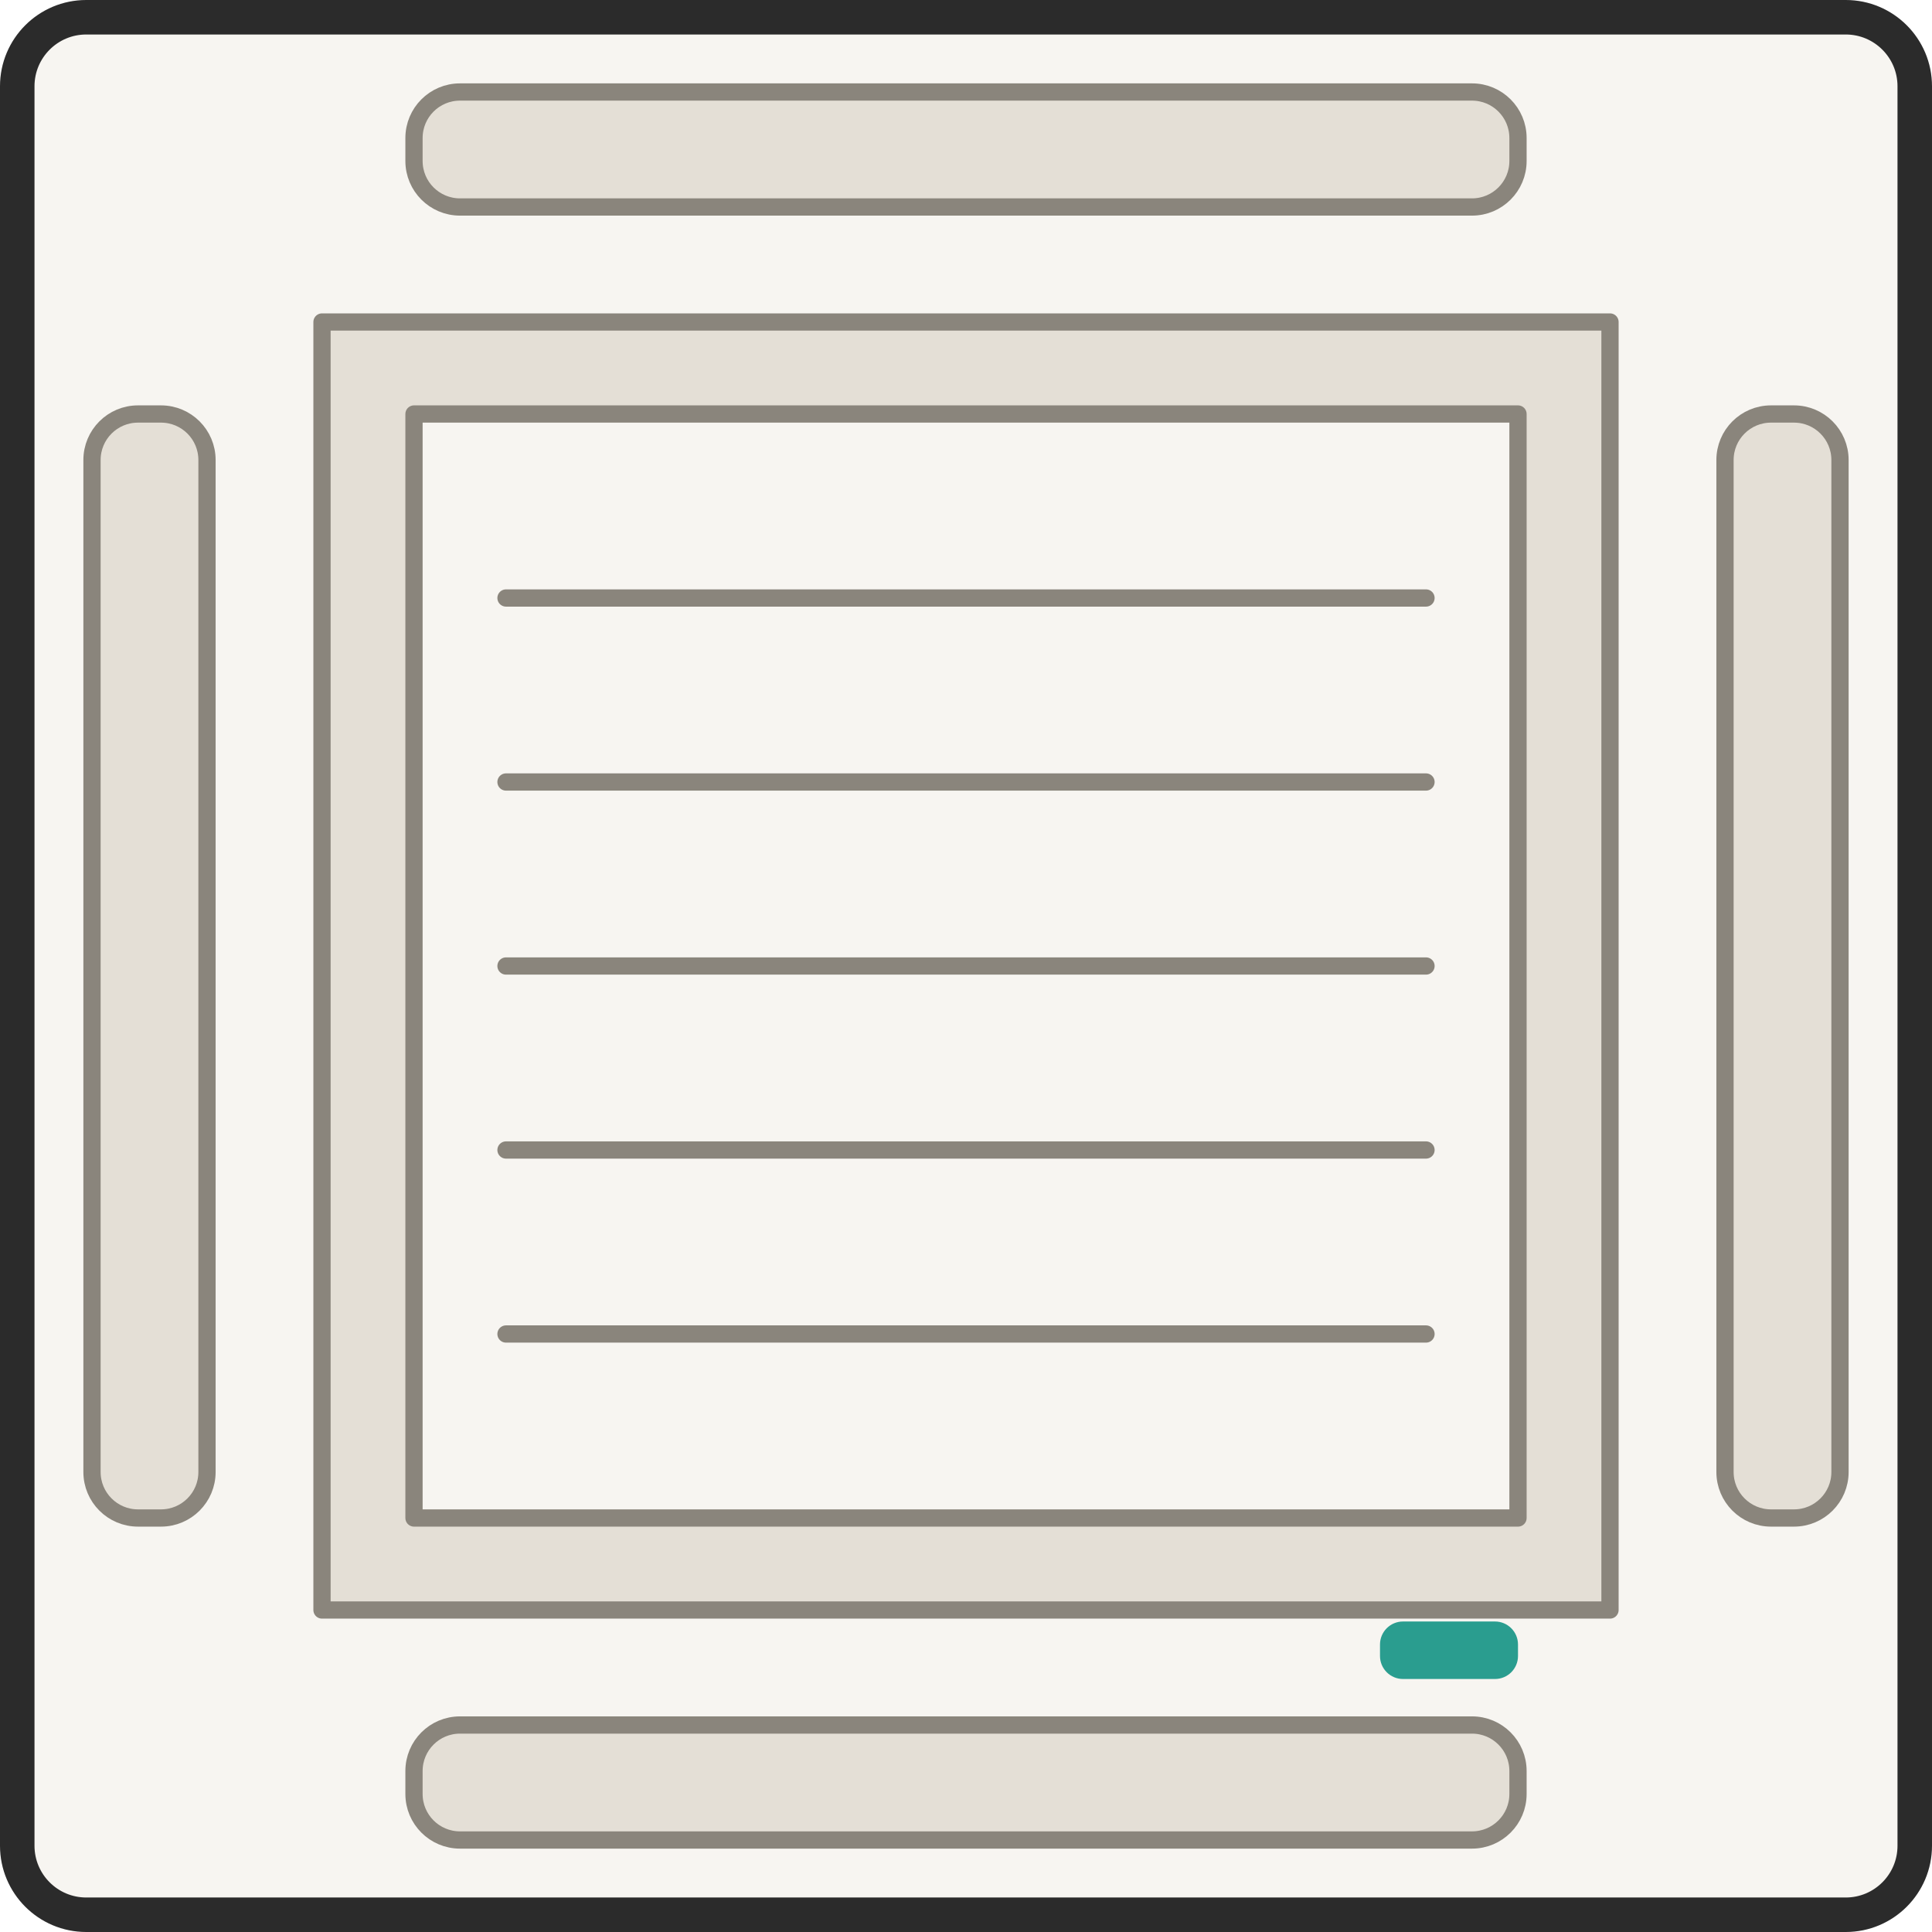
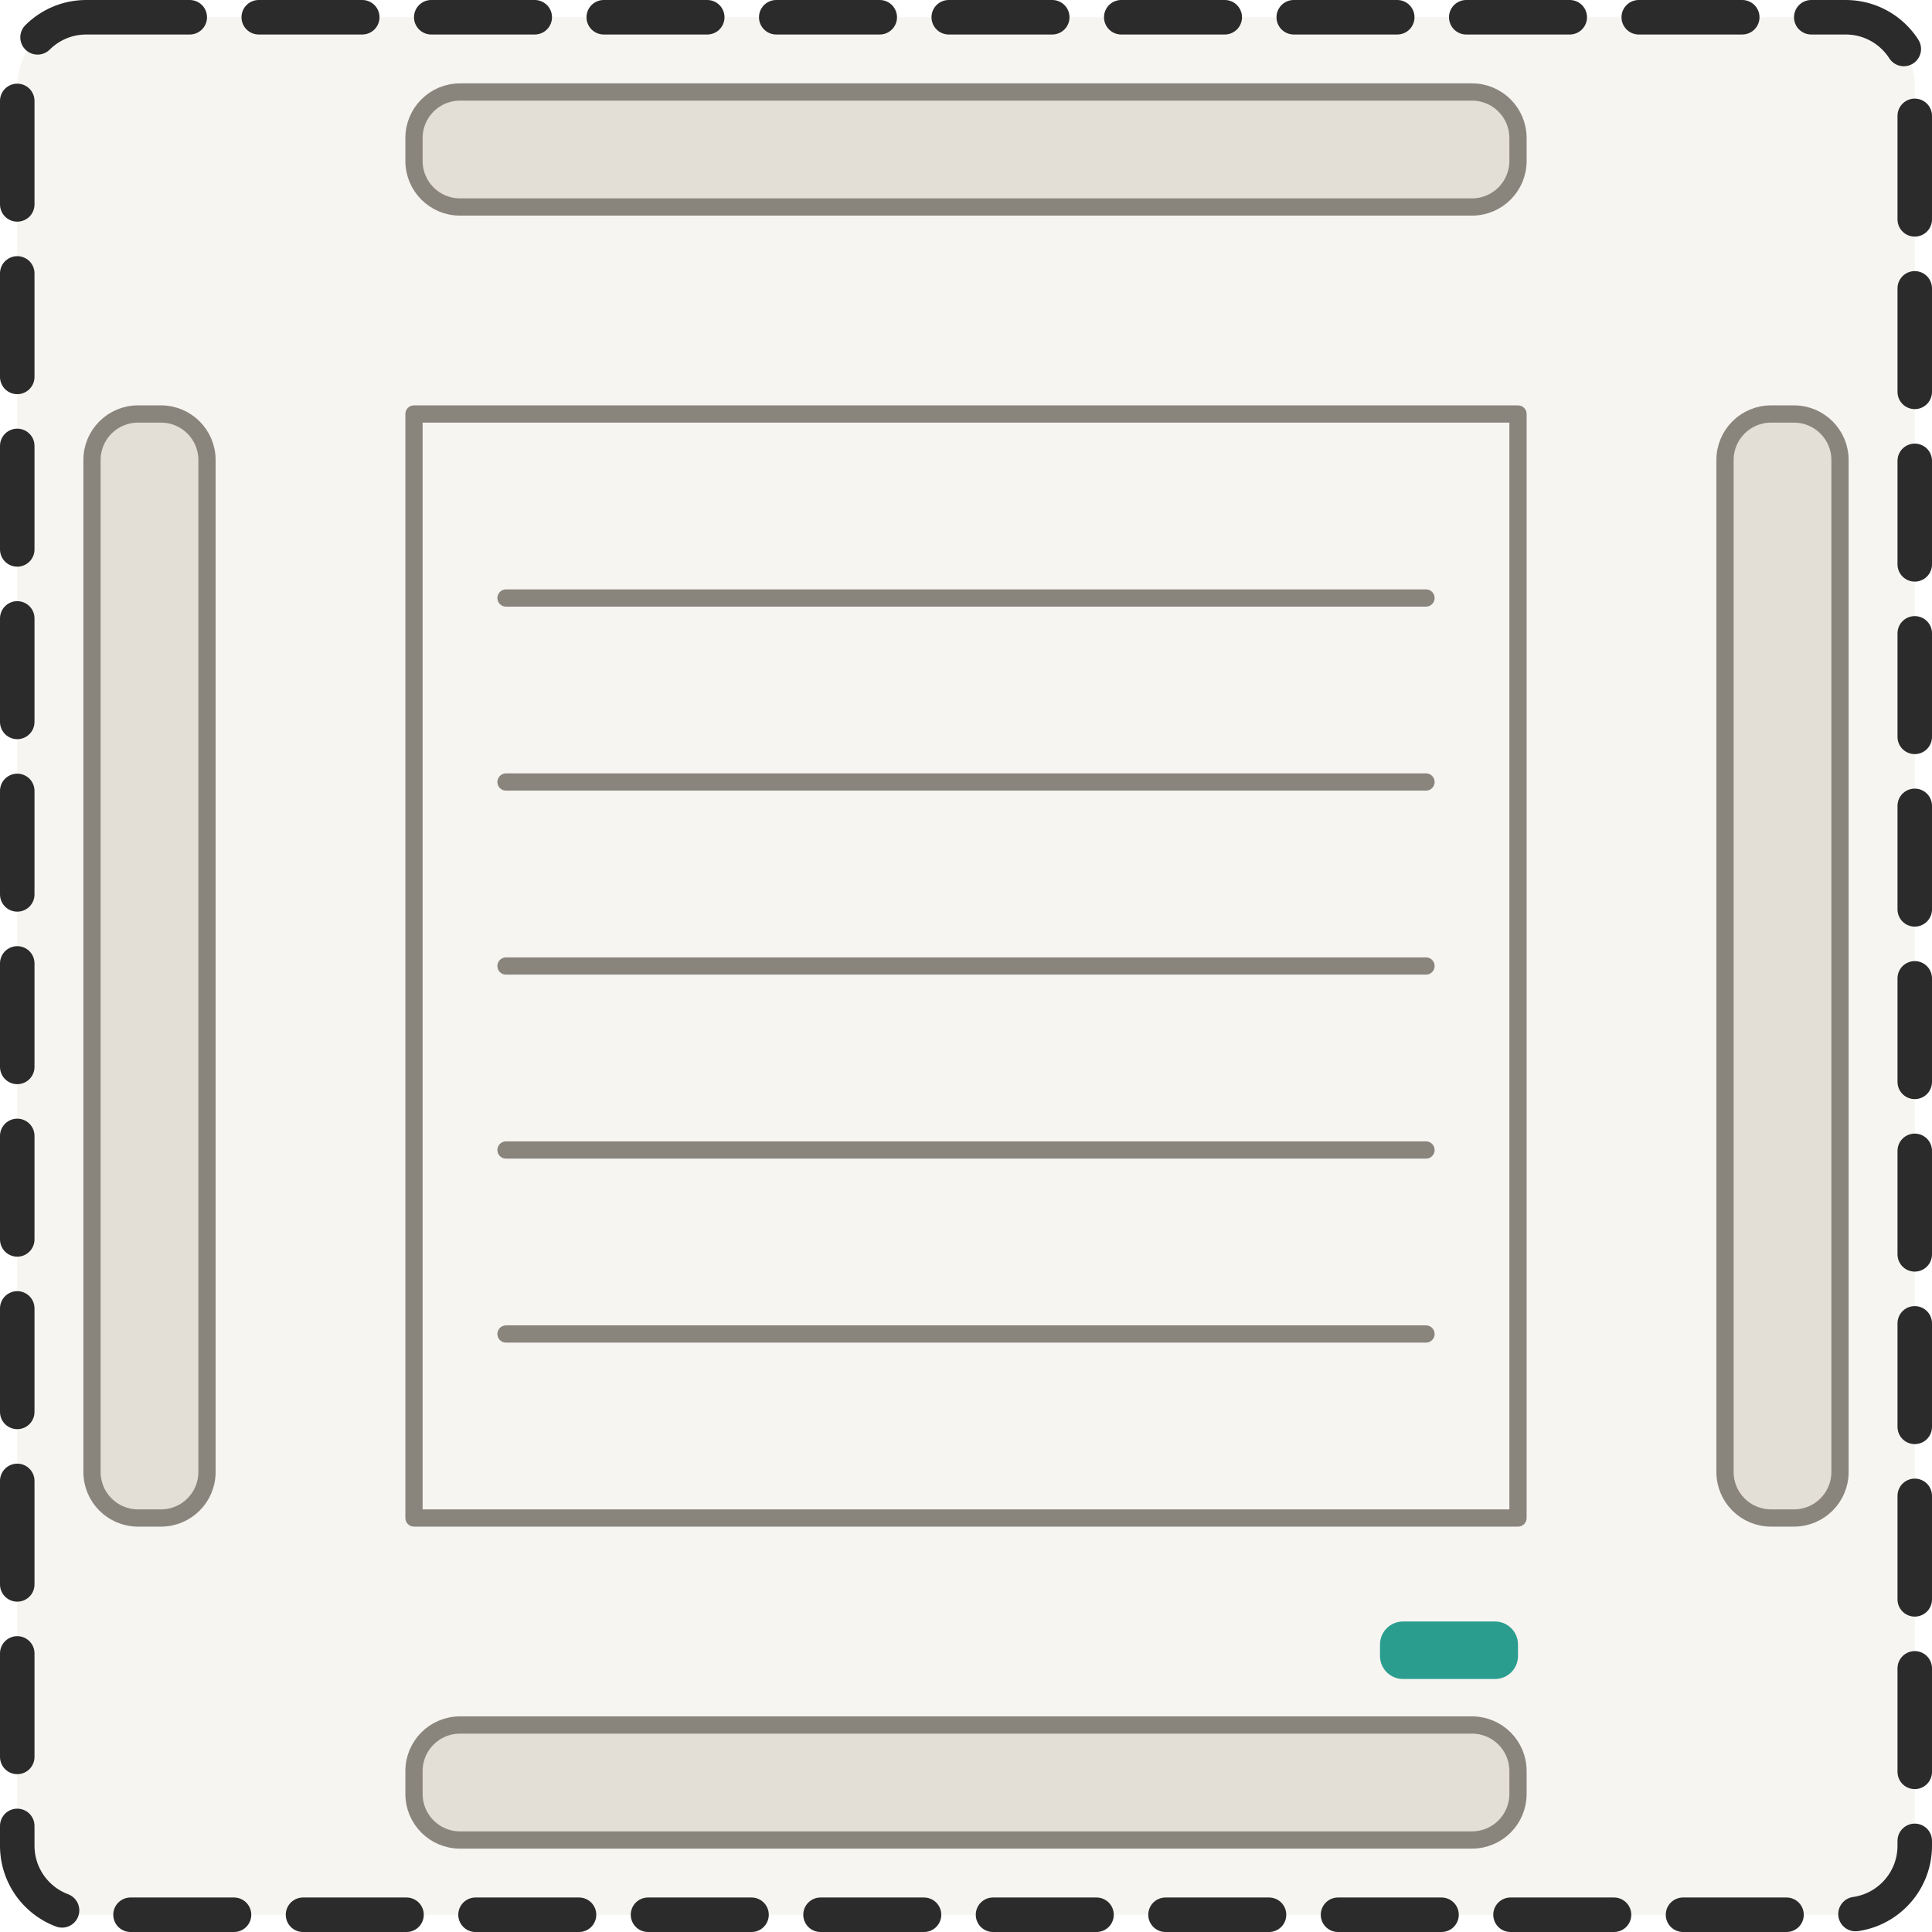
<svg xmlns="http://www.w3.org/2000/svg" viewBox="0 0 84 84" width="168" height="168" preserveAspectRatio="none" stroke-linejoin="round" stroke-linecap="round">
-   <rect x="0.75" y="0.75" width="82.5" height="82.5" rx="3" fill="#f7f5f1" stroke="#2b2b2b" stroke-width="1.5" />
+   <rect x="14" y="14" width="56" height="56" rx="0" fill="#e4dfd6" stroke="#8a857c" stroke-width="0.75" />
+   <rect x="0.75" y="0.75" width="82.5" height="82.5" rx="3" fill="#f7f5f1" stroke="#2b2b2b" stroke-width="1.5" stroke-dasharray="4.5 3" />
  <rect x="18" y="4" width="48" height="5" rx="2" fill="#e4dfd6" stroke="#8a857c" stroke-width="0.75" />
  <rect x="18" y="75" width="48" height="5" rx="2" fill="#e4dfd6" stroke="#8a857c" stroke-width="0.75" />
  <rect x="4" y="18" width="5" height="48" rx="2" fill="#e4dfd6" stroke="#8a857c" stroke-width="0.75" />
  <rect x="75" y="18" width="5" height="48" rx="2" fill="#e4dfd6" stroke="#8a857c" stroke-width="0.75" />
-   <rect x="14" y="14" width="56" height="56" rx="0" fill="#e4dfd6" stroke="#8a857c" stroke-width="0.75" />
  <rect x="18" y="18" width="48" height="48" rx="0" fill="#f7f5f1" stroke="#8a857c" stroke-width="0.75" />
  <polyline points="22,26 62,26" fill="none" stroke="#8a857c" stroke-width="0.75" />
  <polyline points="22,34 62,34" fill="none" stroke="#8a857c" stroke-width="0.75" />
  <polyline points="22,42 62,42" fill="none" stroke="#8a857c" stroke-width="0.75" />
  <polyline points="22,50 62,50" fill="none" stroke="#8a857c" stroke-width="0.75" />
  <polyline points="22,58 62,58" fill="none" stroke="#8a857c" stroke-width="0.75" />
  <rect x="60" y="70.5" width="6" height="2.5" rx="1" fill="#2a9d8f" stroke="none" stroke-width="0.75" />
</svg>
